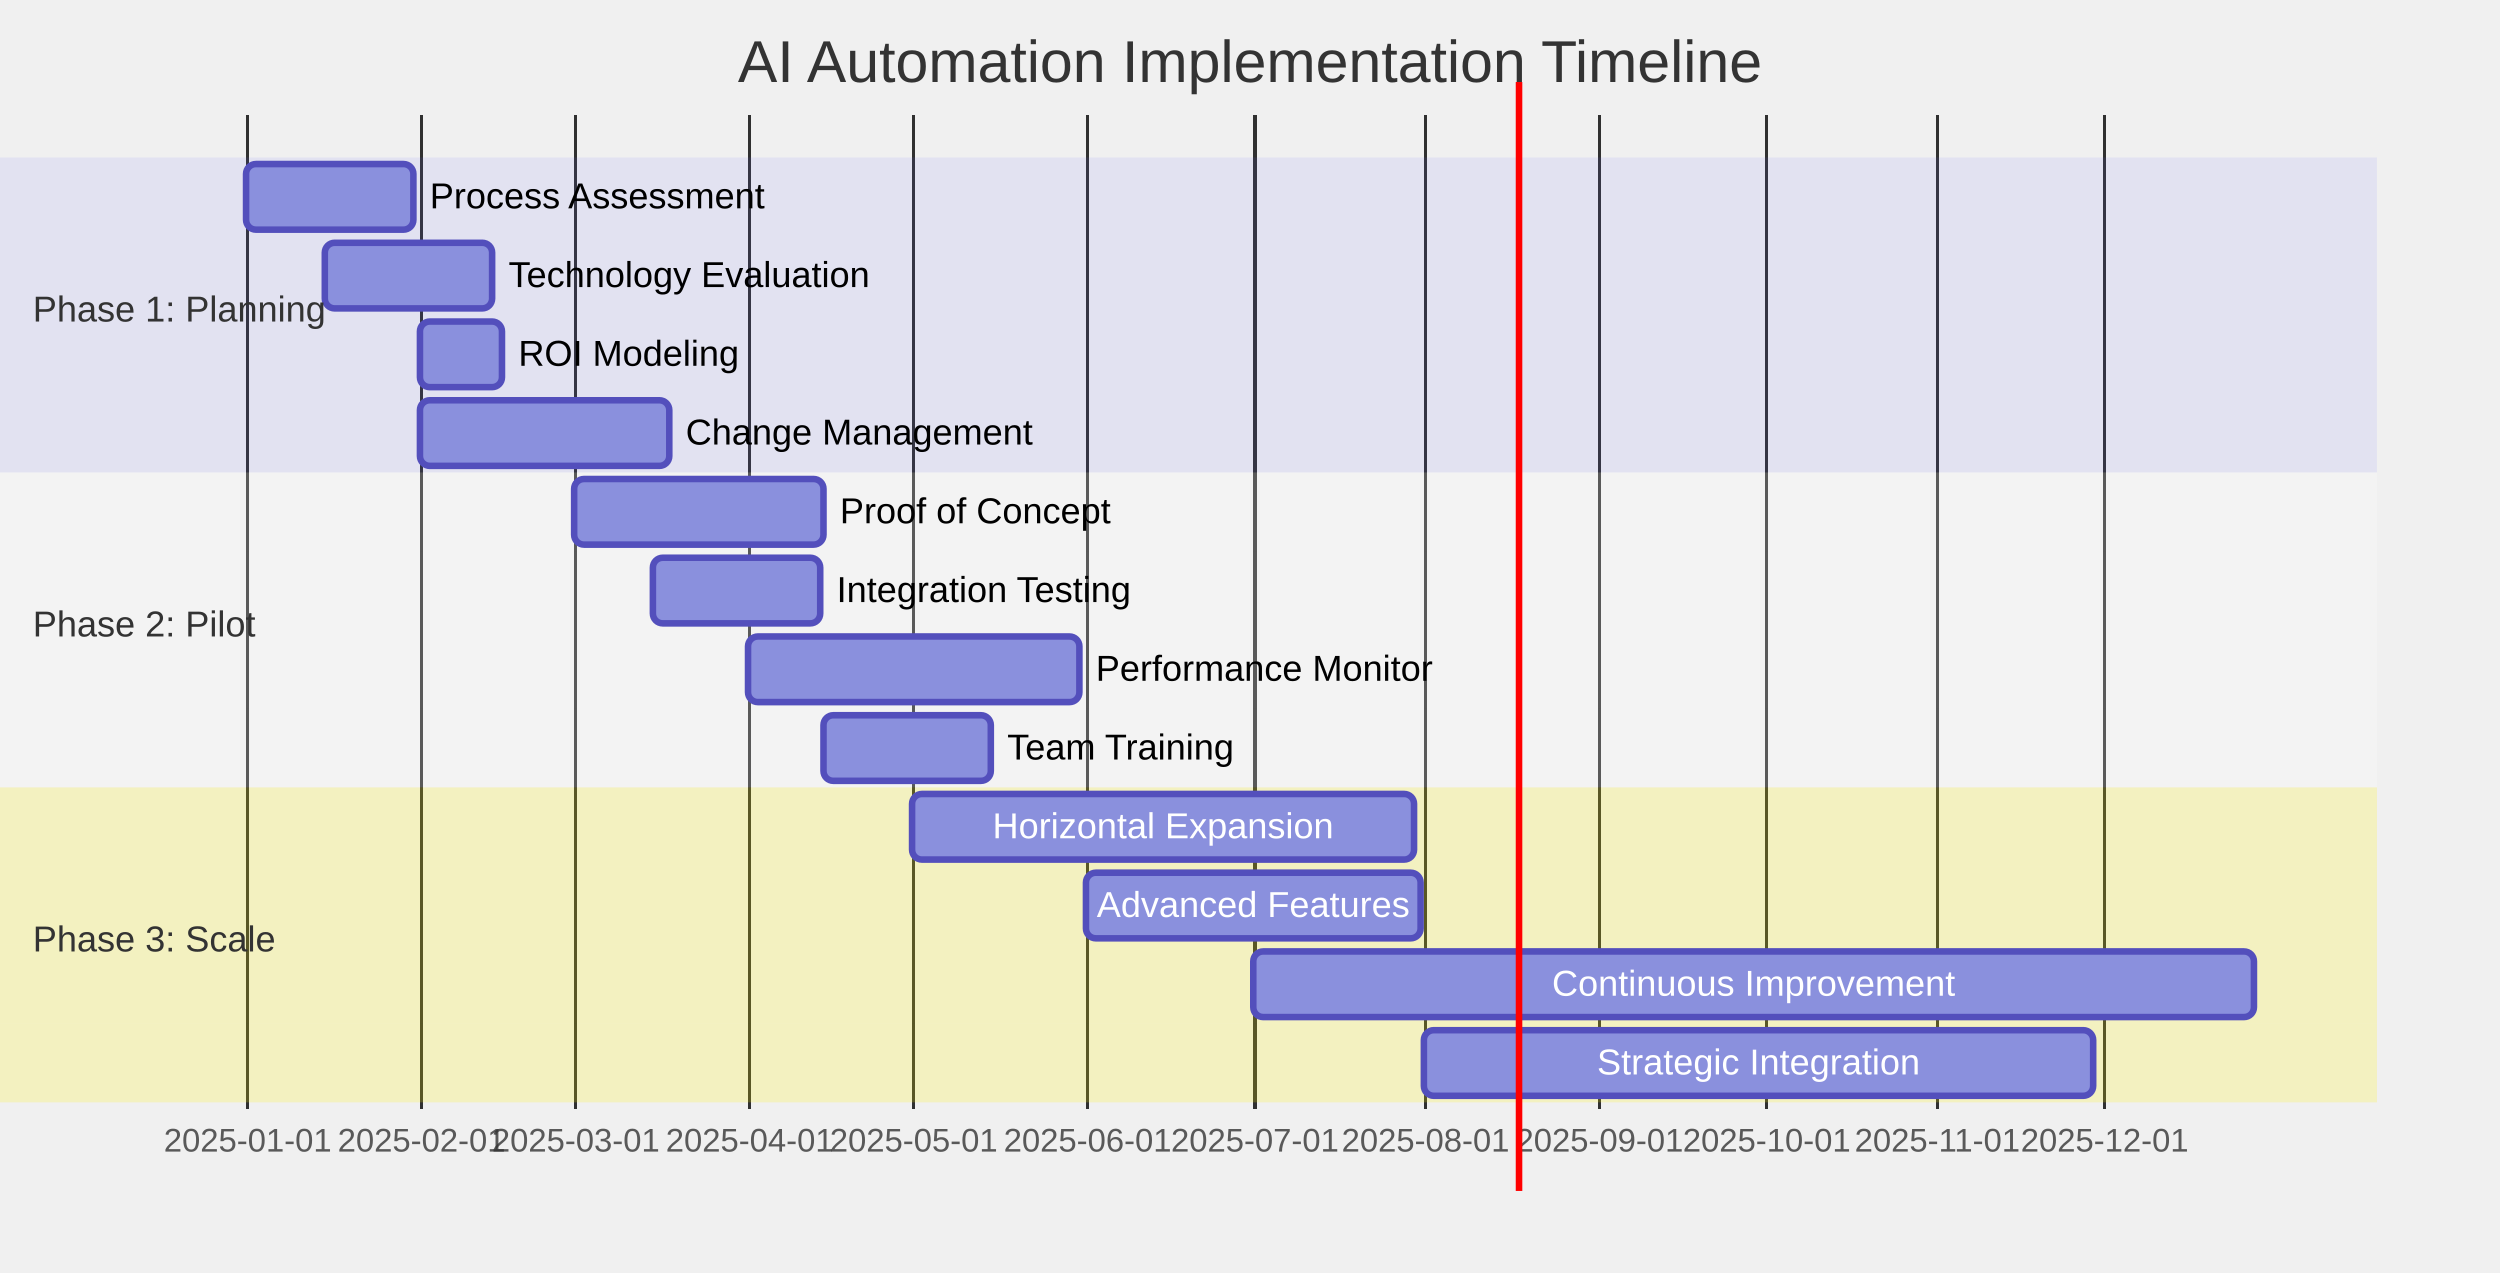
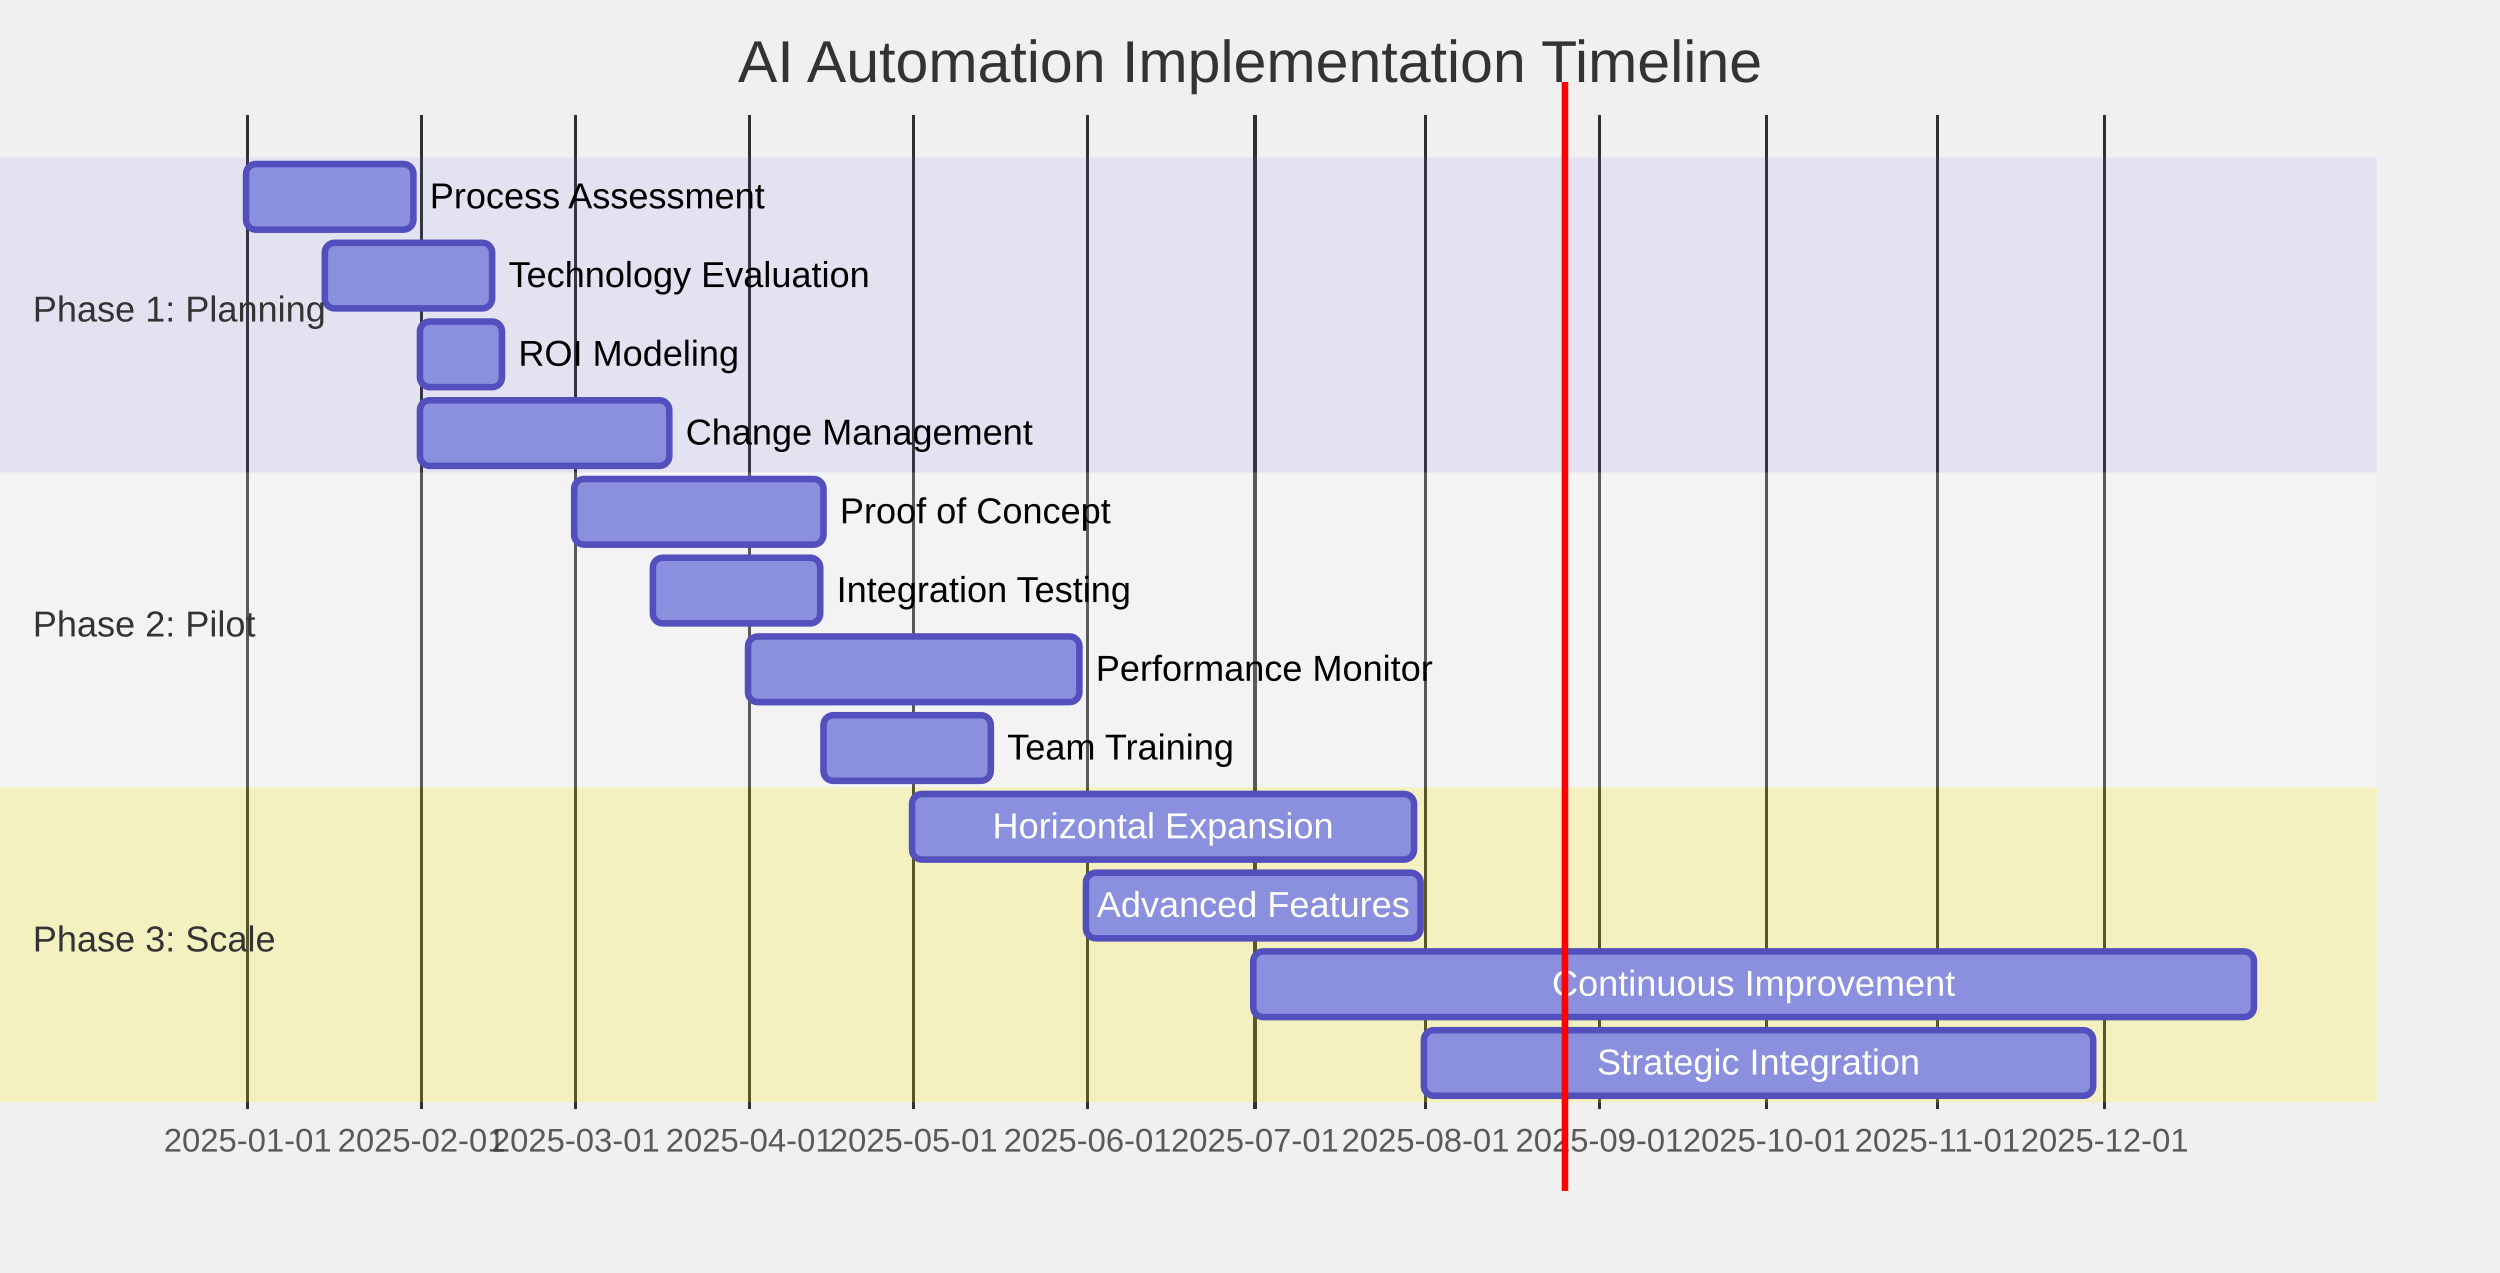
<svg xmlns="http://www.w3.org/2000/svg" aria-roledescription="gantt" role="graphics-document document" style="max-width: 762px; background-color: transparent;" viewBox="0 0 762 388" width="100%" id="my-svg">
  <style>#my-svg{font-family:"trebuchet ms",verdana,arial,sans-serif;font-size:16px;fill:#333;}#my-svg .error-icon{fill:#552222;}#my-svg .error-text{fill:#552222;stroke:#552222;}#my-svg .edge-thickness-normal{stroke-width:2px;}#my-svg .edge-thickness-thick{stroke-width:3.5px;}#my-svg .edge-pattern-solid{stroke-dasharray:0;}#my-svg .edge-pattern-dashed{stroke-dasharray:3;}#my-svg .edge-pattern-dotted{stroke-dasharray:2;}#my-svg .marker{fill:#333333;stroke:#333333;}#my-svg .marker.cross{stroke:#333333;}#my-svg svg{font-family:"trebuchet ms",verdana,arial,sans-serif;font-size:16px;}#my-svg .mermaid-main-font{font-family:var(--mermaid-font-family, "trebuchet ms", verdana, arial, sans-serif);}#my-svg .exclude-range{fill:#eeeeee;}#my-svg .section{stroke:none;opacity:0.2;}#my-svg .section0{fill:rgba(102, 102, 255, 0.49);}#my-svg .section2{fill:#fff400;}#my-svg .section1,#my-svg .section3{fill:white;opacity:0.2;}#my-svg .sectionTitle0{fill:#333;}#my-svg .sectionTitle1{fill:#333;}#my-svg .sectionTitle2{fill:#333;}#my-svg .sectionTitle3{fill:#333;}#my-svg .sectionTitle{text-anchor:start;font-family:var(--mermaid-font-family, "trebuchet ms", verdana, arial, sans-serif);}#my-svg .grid .tick{stroke:lightgrey;opacity:0.8;shape-rendering:crispEdges;}#my-svg .grid .tick text{font-family:"trebuchet ms",verdana,arial,sans-serif;fill:#333;}#my-svg .grid path{stroke-width:0;}#my-svg .today{fill:none;stroke:red;stroke-width:2px;}#my-svg .task{stroke-width:2;}#my-svg .taskText{text-anchor:middle;font-family:var(--mermaid-font-family, "trebuchet ms", verdana, arial, sans-serif);}#my-svg .taskTextOutsideRight{fill:black;text-anchor:start;font-family:var(--mermaid-font-family, "trebuchet ms", verdana, arial, sans-serif);}#my-svg .taskTextOutsideLeft{fill:black;text-anchor:end;}#my-svg .task.clickable{cursor:pointer;}#my-svg .taskText.clickable{cursor:pointer;fill:#003163!important;font-weight:bold;}#my-svg .taskTextOutsideLeft.clickable{cursor:pointer;fill:#003163!important;font-weight:bold;}#my-svg .taskTextOutsideRight.clickable{cursor:pointer;fill:#003163!important;font-weight:bold;}#my-svg .taskText0,#my-svg .taskText1,#my-svg .taskText2,#my-svg .taskText3{fill:white;}#my-svg .task0,#my-svg .task1,#my-svg .task2,#my-svg .task3{fill:#8a90dd;stroke:#534fbc;}#my-svg .taskTextOutside0,#my-svg .taskTextOutside2{fill:black;}#my-svg .taskTextOutside1,#my-svg .taskTextOutside3{fill:black;}#my-svg .active0,#my-svg .active1,#my-svg .active2,#my-svg .active3{fill:#bfc7ff;stroke:#534fbc;}#my-svg .activeText0,#my-svg .activeText1,#my-svg .activeText2,#my-svg .activeText3{fill:black!important;}#my-svg .done0,#my-svg .done1,#my-svg .done2,#my-svg .done3{stroke:grey;fill:lightgrey;stroke-width:2;}#my-svg .doneText0,#my-svg .doneText1,#my-svg .doneText2,#my-svg .doneText3{fill:black!important;}#my-svg .crit0,#my-svg .crit1,#my-svg .crit2,#my-svg .crit3{stroke:#ff8888;fill:red;stroke-width:2;}#my-svg .activeCrit0,#my-svg .activeCrit1,#my-svg .activeCrit2,#my-svg .activeCrit3{stroke:#ff8888;fill:#bfc7ff;stroke-width:2;}#my-svg .doneCrit0,#my-svg .doneCrit1,#my-svg .doneCrit2,#my-svg .doneCrit3{stroke:#ff8888;fill:lightgrey;stroke-width:2;cursor:pointer;shape-rendering:crispEdges;}#my-svg .milestone{transform:rotate(45deg) scale(0.8,0.8);}#my-svg .milestoneText{font-style:italic;}#my-svg .doneCritText0,#my-svg .doneCritText1,#my-svg .doneCritText2,#my-svg .doneCritText3{fill:black!important;}#my-svg .activeCritText0,#my-svg .activeCritText1,#my-svg .activeCritText2,#my-svg .activeCritText3{fill:black!important;}#my-svg .titleText{text-anchor:middle;font-size:18px;fill:#333;font-family:var(--mermaid-font-family, "trebuchet ms", verdana, arial, sans-serif);}#my-svg :root{--mermaid-font-family:"trebuchet ms",verdana,arial,sans-serif;}</style>
  <g />
  <g text-anchor="middle" font-family="sans-serif" font-size="10" fill="none" transform="translate(75, 338)" class="grid">
    <path d="M0.5,-303V0.5H612.5V-303" stroke="currentColor" class="domain" />
    <g transform="translate(0.5,0)" opacity="1" class="tick">
      <line y2="-303" stroke="currentColor" />
      <text style="text-anchor: middle;" font-size="10" stroke="none" dy="1em" y="3" fill="#000">2025-01-01</text>
    </g>
    <g transform="translate(53.5,0)" opacity="1" class="tick">
      <line y2="-303" stroke="currentColor" />
      <text style="text-anchor: middle;" font-size="10" stroke="none" dy="1em" y="3" fill="#000">2025-02-01</text>
    </g>
    <g transform="translate(100.5,0)" opacity="1" class="tick">
      <line y2="-303" stroke="currentColor" />
      <text style="text-anchor: middle;" font-size="10" stroke="none" dy="1em" y="3" fill="#000">2025-03-01</text>
    </g>
    <g transform="translate(153.5,0)" opacity="1" class="tick">
      <line y2="-303" stroke="currentColor" />
      <text style="text-anchor: middle;" font-size="10" stroke="none" dy="1em" y="3" fill="#000">2025-04-01</text>
    </g>
    <g transform="translate(203.5,0)" opacity="1" class="tick">
      <line y2="-303" stroke="currentColor" />
      <text style="text-anchor: middle;" font-size="10" stroke="none" dy="1em" y="3" fill="#000">2025-05-01</text>
    </g>
    <g transform="translate(256.5,0)" opacity="1" class="tick">
      <line y2="-303" stroke="currentColor" />
      <text style="text-anchor: middle;" font-size="10" stroke="none" dy="1em" y="3" fill="#000">2025-06-01</text>
    </g>
    <g transform="translate(307.5,0)" opacity="1" class="tick">
      <line y2="-303" stroke="currentColor" />
      <text style="text-anchor: middle;" font-size="10" stroke="none" dy="1em" y="3" fill="#000">2025-07-01</text>
    </g>
    <g transform="translate(359.5,0)" opacity="1" class="tick">
      <line y2="-303" stroke="currentColor" />
      <text style="text-anchor: middle;" font-size="10" stroke="none" dy="1em" y="3" fill="#000">2025-08-01</text>
    </g>
    <g transform="translate(412.5,0)" opacity="1" class="tick">
      <line y2="-303" stroke="currentColor" />
      <text style="text-anchor: middle;" font-size="10" stroke="none" dy="1em" y="3" fill="#000">2025-09-01</text>
    </g>
    <g transform="translate(463.5,0)" opacity="1" class="tick">
      <line y2="-303" stroke="currentColor" />
      <text style="text-anchor: middle;" font-size="10" stroke="none" dy="1em" y="3" fill="#000">2025-10-01</text>
    </g>
    <g transform="translate(515.5,0)" opacity="1" class="tick">
      <line y2="-303" stroke="currentColor" />
      <text style="text-anchor: middle;" font-size="10" stroke="none" dy="1em" y="3" fill="#000">2025-11-01</text>
    </g>
    <g transform="translate(566.5,0)" opacity="1" class="tick">
      <line y2="-303" stroke="currentColor" />
      <text style="text-anchor: middle;" font-size="10" stroke="none" dy="1em" y="3" fill="#000">2025-12-01</text>
    </g>
  </g>
  <g>
    <rect class="section section0" height="24" width="724.5" y="48" x="0" />
    <rect class="section section0" height="24" width="724.5" y="72" x="0" />
    <rect class="section section0" height="24" width="724.5" y="96" x="0" />
    <rect class="section section0" height="24" width="724.5" y="120" x="0" />
    <rect class="section section1" height="24" width="724.5" y="144" x="0" />
    <rect class="section section1" height="24" width="724.5" y="168" x="0" />
    <rect class="section section1" height="24" width="724.5" y="192" x="0" />
    <rect class="section section1" height="24" width="724.5" y="216" x="0" />
    <rect class="section section2" height="24" width="724.5" y="240" x="0" />
    <rect class="section section2" height="24" width="724.5" y="264" x="0" />
    <rect class="section section2" height="24" width="724.5" y="288" x="0" />
    <rect class="section section2" height="24" width="724.5" y="312" x="0" />
  </g>
  <g>
    <rect class="task task0" transform-origin="100.5px 60px" height="20" width="51" y="50" x="75" ry="3" rx="3" id="task1" />
    <rect class="task task0" transform-origin="124.5px 84px" height="20" width="51" y="74" x="99" ry="3" rx="3" id="task2" />
    <rect class="task task0" transform-origin="140.5px 108px" height="20" width="25" y="98" x="128" ry="3" rx="3" id="task3" />
    <rect class="task task0" transform-origin="166px 132px" height="20" width="76" y="122" x="128" ry="3" rx="3" id="task4" />
    <rect class="task task1" transform-origin="213px 156px" height="20" width="76" y="146" x="175" ry="3" rx="3" id="task5" />
    <rect class="task task1" transform-origin="224.5px 180px" height="20" width="51" y="170" x="199" ry="3" rx="3" id="task6" />
    <rect class="task task1" transform-origin="278.5px 204px" height="20" width="101" y="194" x="228" ry="3" rx="3" id="task7" />
    <rect class="task task1" transform-origin="276.5px 228px" height="20" width="51" y="218" x="251" ry="3" rx="3" id="task8" />
    <rect class="task task2" transform-origin="354.5px 252px" height="20" width="153" y="242" x="278" ry="3" rx="3" id="task9" />
    <rect class="task task2" transform-origin="382px 276px" height="20" width="102" y="266" x="331" ry="3" rx="3" id="task10" />
    <rect class="task task2" transform-origin="534.5px 300px" height="20" width="305" y="290" x="382" ry="3" rx="3" id="task11" />
    <rect class="task task2" transform-origin="536px 324px" height="20" width="204" y="314" x="434" ry="3" rx="3" id="task12" />
    <text class="taskTextOutsideRight taskTextOutside0  width-102.09375" y="63.5" x="131" font-size="11" id="task1-text">Process Assessment     </text>
    <text class="taskTextOutsideRight taskTextOutside0  width-110.078125" y="87.5" x="155" font-size="11" id="task2-text">Technology Evaluation  </text>
    <text class="taskTextOutsideRight taskTextOutside0  width-67.265625" y="111.5" x="158" font-size="11" id="task3-text">ROI Modeling          </text>
    <text class="taskTextOutsideRight taskTextOutside0  width-105.796875" y="135.5" x="209" font-size="11" id="task4-text">Change Management     </text>
    <text class="taskTextOutsideRight taskTextOutside1  width-82.5625" y="159.5" x="256" font-size="11" id="task5-text">Proof of Concept      </text>
    <text class="taskTextOutsideRight taskTextOutside1  width-89.703125" y="183.5" x="255" font-size="11" id="task6-text">Integration Testing   </text>
    <text class="taskTextOutsideRight taskTextOutside1  width-103.04296875" y="207.5" x="334" font-size="11" id="task7-text">Performance Monitor   </text>
    <text class="taskTextOutsideRight taskTextOutside1  width-69.09375" y="231.5" x="307" font-size="11" id="task8-text">Team Training         </text>
    <text class="taskText taskText2  width-103.953125" y="255.5" x="354.5" font-size="11" id="task9-text">Horizontal Expansion  </text>
    <text class="taskText taskText2  width-95.890625" y="279.5" x="382" font-size="11" id="task10-text">Advanced Features     </text>
    <text class="taskText taskText2  width-122.90625" y="303.5" x="534.5" font-size="11" id="task11-text">Continuous Improvement</text>
    <text class="taskText taskText2  width-98.453125" y="327.5" x="536" font-size="11" id="task12-text">Strategic Integration </text>
  </g>
  <g>
    <text class="sectionTitle sectionTitle0" font-size="11" y="98" x="10" dy="0em">
      <tspan x="10" alignment-baseline="central">Phase 1: Planning</tspan>
    </text>
    <text class="sectionTitle sectionTitle1" font-size="11" y="194" x="10" dy="0em">
      <tspan x="10" alignment-baseline="central">Phase 2: Pilot</tspan>
    </text>
    <text class="sectionTitle sectionTitle2" font-size="11" y="290" x="10" dy="0em">
      <tspan x="10" alignment-baseline="central">Phase 3: Scale</tspan>
    </text>
  </g>
  <g class="today">
-     <line class="today" y2="363" y1="25" x2="463" x1="463" />
+     <line class="today" y2="363" y1="25" x2="477" x1="477" />
  </g>
  <text class="titleText" y="25" x="381">AI Automation Implementation Timeline</text>
</svg>
